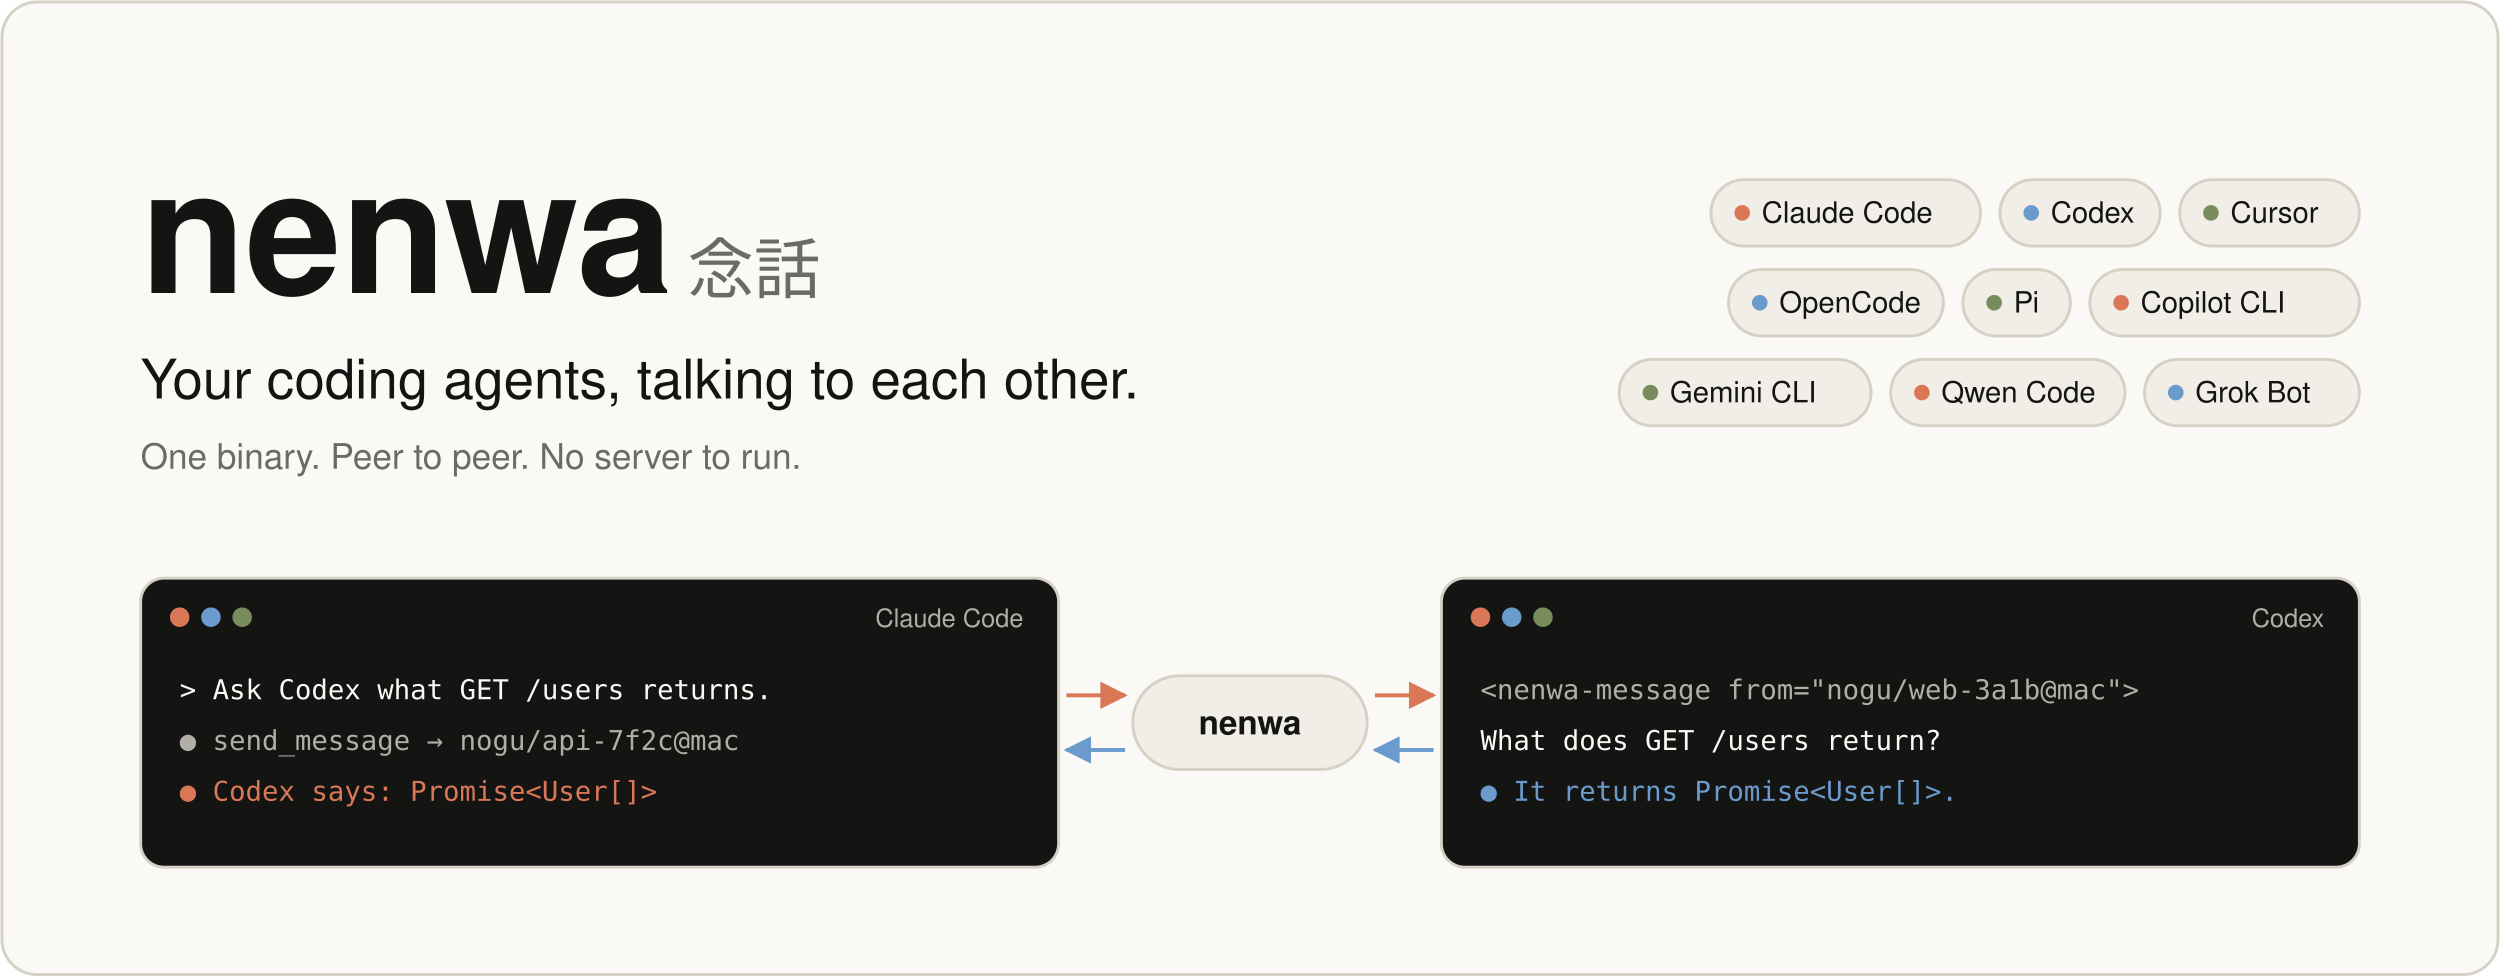
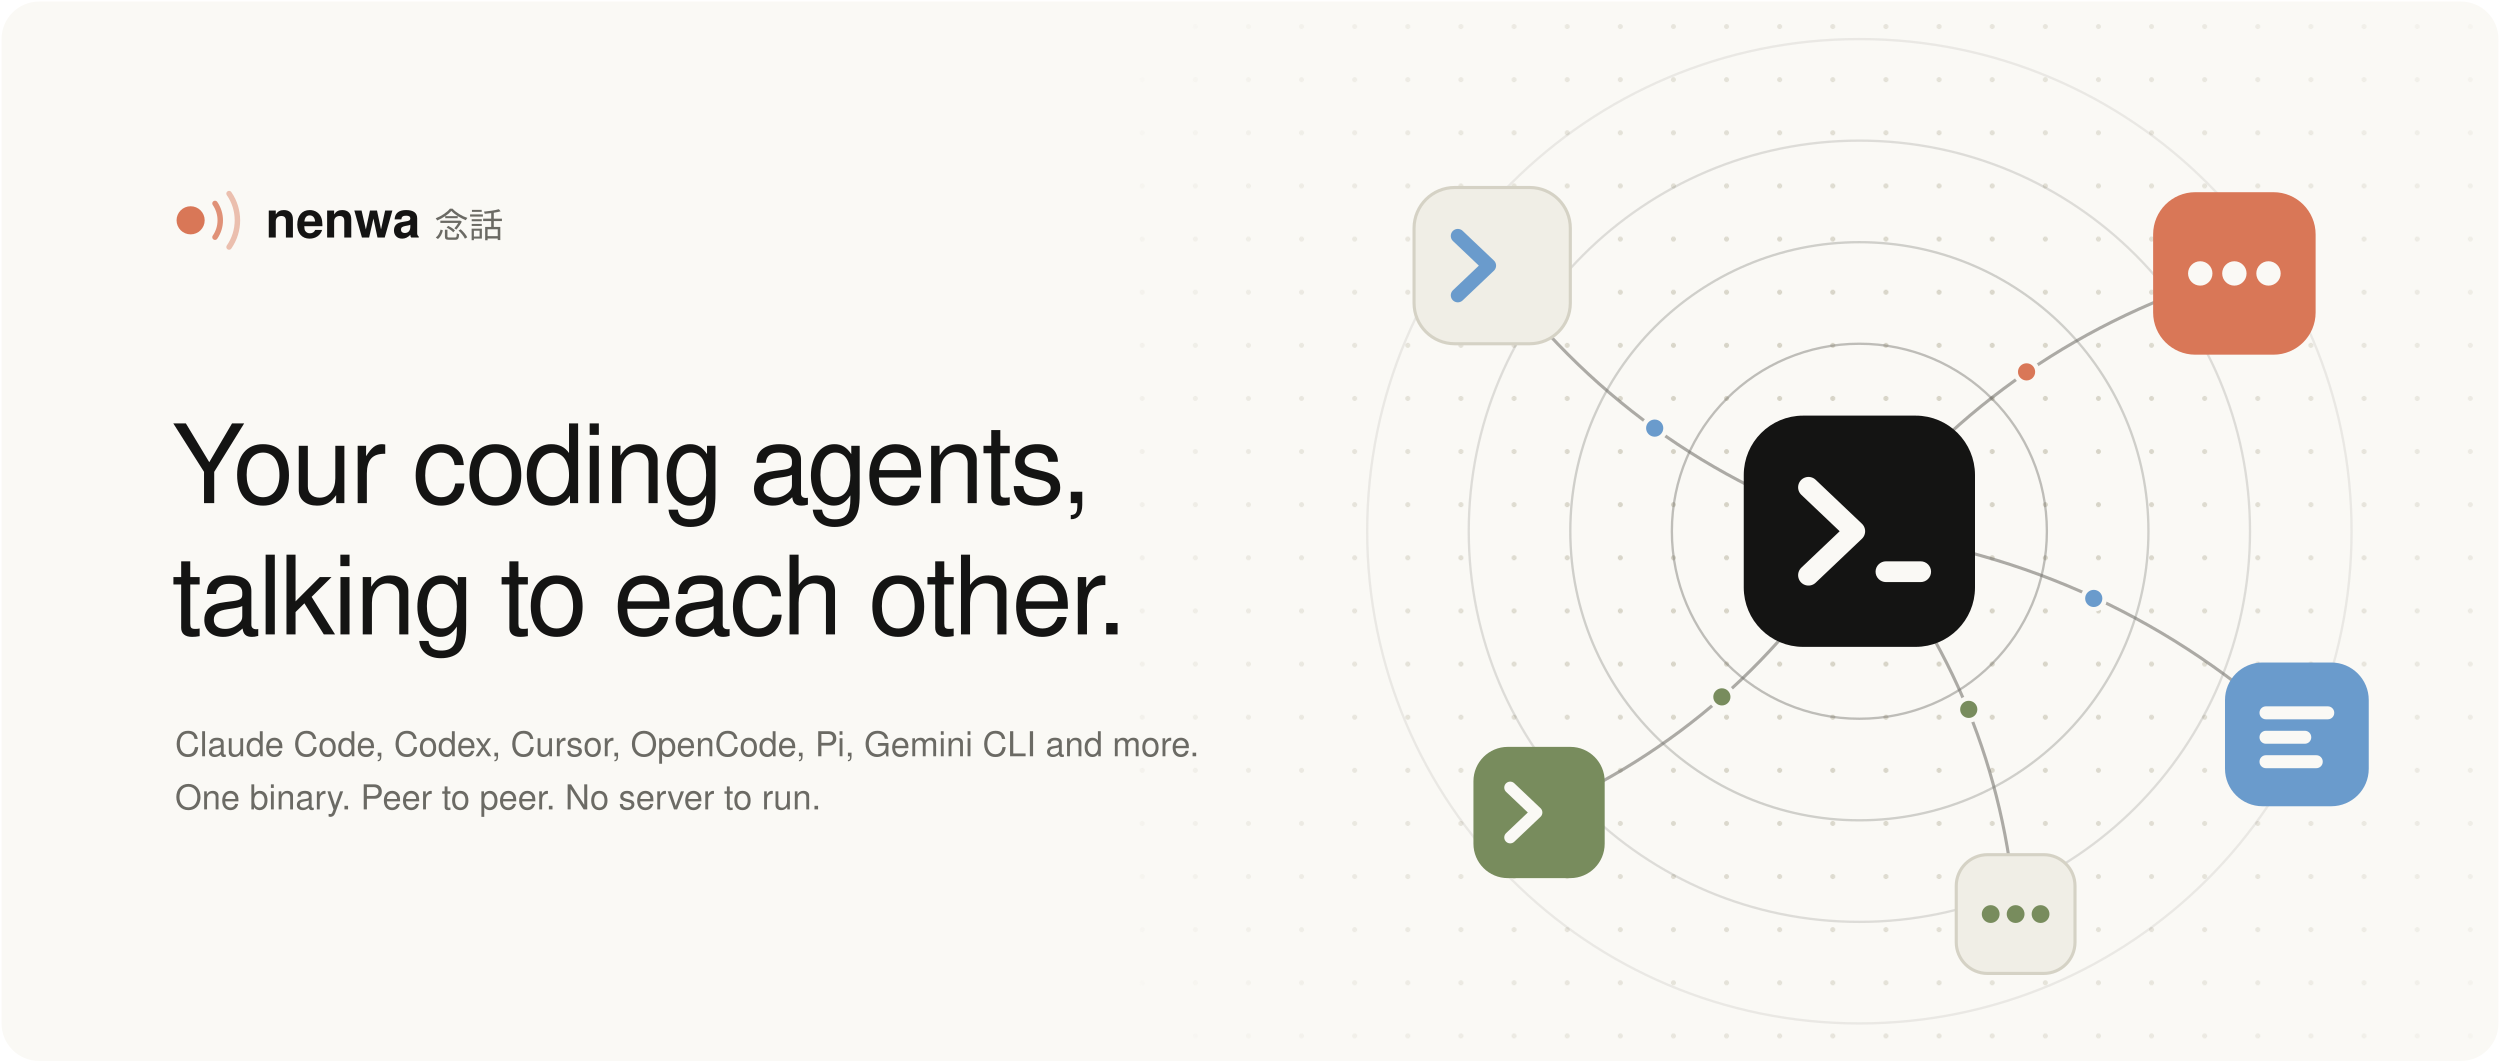
- <svg xmlns="http://www.w3.org/2000/svg" viewBox="0 0 1280 500" width="1280" height="500" role="img" aria-label="nenwa: your coding agents, talking to each other">
+ <svg xmlns="http://www.w3.org/2000/svg" viewBox="0 0 1600 680" width="1600" height="680" role="img" aria-label="nenwa: your coding agents, talking to each other">
  <defs>
    <marker id="ad97757" viewBox="0 0 10 10" refX="9" refY="5" markerWidth="7" markerHeight="7" orient="auto-start-reverse">
      <path d="M0 0L10 5L0 10z" fill="#d97757" />
    </marker>
    <marker id="a6a9bcc" viewBox="0 0 10 10" refX="9" refY="5" markerWidth="7" markerHeight="7" orient="auto-start-reverse">
      <path d="M0 0L10 5L0 10z" fill="#6a9bcc" />
    </marker>
    <marker id="a788c5d" viewBox="0 0 10 10" refX="9" refY="5" markerWidth="7" markerHeight="7" orient="auto-start-reverse">
      <path d="M0 0L10 5L0 10z" fill="#788c5d" />
    </marker>
    <marker id="a6b6a64" viewBox="0 0 10 10" refX="9" refY="5" markerWidth="7" markerHeight="7" orient="auto-start-reverse">
      <path d="M0 0L10 5L0 10z" fill="#6b6a64" />
    </marker>
  </defs>
-   <rect x="1" y="1" width="1278" height="498" rx="18" fill="#faf9f5" stroke="#d5d2c5" stroke-width="1.5" />
-   <text x="72" y="150" font-family="-apple-system, 'Segoe UI', Helvetica, Arial, sans-serif" font-size="88" font-weight="700" fill="#141413" text-anchor="start">nenwa</text>
-   <text x="352" y="150" font-family="-apple-system, 'Segoe UI', Helvetica, Arial, sans-serif" font-size="34" font-weight="500" fill="#6b6a64" text-anchor="start">念話</text>
-   <text x="72" y="204" font-family="-apple-system, 'Segoe UI', Helvetica, Arial, sans-serif" font-size="28" font-weight="500" fill="#141413" text-anchor="start">Your coding agents, talking to each other.</text>
-   <text x="72" y="240" font-family="-apple-system, 'Segoe UI', Helvetica, Arial, sans-serif" font-size="18" font-weight="400" fill="#6b6a64" text-anchor="start">One binary. Peer to peer. No server to run.</text>
-   <rect x="876" y="92" width="138" height="34" rx="17" fill="#f0eee6" stroke="#d5d2c5" stroke-width="1.5" />
-   <circle cx="892" cy="109" r="4" fill="#d97757" />
-   <text x="902" y="114" font-family="-apple-system, 'Segoe UI', Helvetica, Arial, sans-serif" font-size="15" font-weight="500" fill="#141413" text-anchor="start">Claude Code</text>
-   <rect x="1024" y="92" width="82" height="34" rx="17" fill="#f0eee6" stroke="#d5d2c5" stroke-width="1.5" />
-   <circle cx="1040" cy="109" r="4" fill="#6a9bcc" />
-   <text x="1050" y="114" font-family="-apple-system, 'Segoe UI', Helvetica, Arial, sans-serif" font-size="15" font-weight="500" fill="#141413" text-anchor="start">Codex</text>
-   <rect x="1116" y="92" width="92" height="34" rx="17" fill="#f0eee6" stroke="#d5d2c5" stroke-width="1.5" />
-   <circle cx="1132" cy="109" r="4" fill="#788c5d" />
-   <text x="1142" y="114" font-family="-apple-system, 'Segoe UI', Helvetica, Arial, sans-serif" font-size="15" font-weight="500" fill="#141413" text-anchor="start">Cursor</text>
-   <rect x="885" y="138" width="110" height="34" rx="17" fill="#f0eee6" stroke="#d5d2c5" stroke-width="1.5" />
-   <circle cx="901" cy="155" r="4" fill="#6a9bcc" />
-   <text x="911" y="160" font-family="-apple-system, 'Segoe UI', Helvetica, Arial, sans-serif" font-size="15" font-weight="500" fill="#141413" text-anchor="start">OpenCode</text>
-   <rect x="1005" y="138" width="55" height="34" rx="17" fill="#f0eee6" stroke="#d5d2c5" stroke-width="1.5" />
-   <circle cx="1021" cy="155" r="4" fill="#788c5d" />
-   <text x="1031" y="160" font-family="-apple-system, 'Segoe UI', Helvetica, Arial, sans-serif" font-size="15" font-weight="500" fill="#141413" text-anchor="start">Pi</text>
-   <rect x="1070" y="138" width="138" height="34" rx="17" fill="#f0eee6" stroke="#d5d2c5" stroke-width="1.5" />
-   <circle cx="1086" cy="155" r="4" fill="#d97757" />
-   <text x="1096" y="160" font-family="-apple-system, 'Segoe UI', Helvetica, Arial, sans-serif" font-size="15" font-weight="500" fill="#141413" text-anchor="start">Copilot CLI</text>
-   <rect x="829" y="184" width="129" height="34" rx="17" fill="#f0eee6" stroke="#d5d2c5" stroke-width="1.5" />
-   <circle cx="845" cy="201" r="4" fill="#788c5d" />
-   <text x="855" y="206" font-family="-apple-system, 'Segoe UI', Helvetica, Arial, sans-serif" font-size="15" font-weight="500" fill="#141413" text-anchor="start">Gemini CLI</text>
-   <rect x="968" y="184" width="120" height="34" rx="17" fill="#f0eee6" stroke="#d5d2c5" stroke-width="1.5" />
-   <circle cx="984" cy="201" r="4" fill="#d97757" />
-   <text x="994" y="206" font-family="-apple-system, 'Segoe UI', Helvetica, Arial, sans-serif" font-size="15" font-weight="500" fill="#141413" text-anchor="start">Qwen Code</text>
-   <rect x="1098" y="184" width="110" height="34" rx="17" fill="#f0eee6" stroke="#d5d2c5" stroke-width="1.5" />
-   <circle cx="1114" cy="201" r="4" fill="#6a9bcc" />
-   <text x="1124" y="206" font-family="-apple-system, 'Segoe UI', Helvetica, Arial, sans-serif" font-size="15" font-weight="500" fill="#141413" text-anchor="start">Grok Bot</text>
-   <rect x="72" y="296" width="470" height="148" rx="12" fill="#141413" stroke="#d5d2c5" stroke-width="1.5" />
-   <circle cx="92" cy="316" r="5" fill="#d97757" />
-   <circle cx="108" cy="316" r="5" fill="#6a9bcc" />
-   <circle cx="124" cy="316" r="5" fill="#788c5d" />
-   <text x="524" y="321" font-family="-apple-system, 'Segoe UI', Helvetica, Arial, sans-serif" font-size="13" font-weight="500" fill="#b0aea5" text-anchor="end">Claude Code</text>
-   <text x="92" y="358" font-family="ui-monospace, SFMono-Regular, Menlo, Consolas, monospace" font-size="14" font-weight="400" fill="#faf9f5" text-anchor="start">&gt; Ask Codex what GET /users returns.</text>
-   <text x="92" y="384" font-family="ui-monospace, SFMono-Regular, Menlo, Consolas, monospace" font-size="14" font-weight="400" fill="#b0aea5" text-anchor="start">● send_message → nogu/api-7f2c@mac</text>
-   <text x="92" y="410" font-family="ui-monospace, SFMono-Regular, Menlo, Consolas, monospace" font-size="14" font-weight="400" fill="#d97757" text-anchor="start">● Codex says: Promise&lt;User[]&gt;</text>
-   <rect x="738" y="296" width="470" height="148" rx="12" fill="#141413" stroke="#d5d2c5" stroke-width="1.5" />
-   <circle cx="758" cy="316" r="5" fill="#d97757" />
-   <circle cx="774" cy="316" r="5" fill="#6a9bcc" />
-   <circle cx="790" cy="316" r="5" fill="#788c5d" />
-   <text x="1190" y="321" font-family="-apple-system, 'Segoe UI', Helvetica, Arial, sans-serif" font-size="13" font-weight="500" fill="#b0aea5" text-anchor="end">Codex</text>
-   <text x="758" y="358" font-family="ui-monospace, SFMono-Regular, Menlo, Consolas, monospace" font-size="14" font-weight="400" fill="#b0aea5" text-anchor="start">&lt;nenwa-message from="nogu/web-3a1b@mac"&gt;</text>
-   <text x="758" y="384" font-family="ui-monospace, SFMono-Regular, Menlo, Consolas, monospace" font-size="14" font-weight="400" fill="#faf9f5" text-anchor="start">What does GET /users return?</text>
-   <text x="758" y="410" font-family="ui-monospace, SFMono-Regular, Menlo, Consolas, monospace" font-size="14" font-weight="400" fill="#6a9bcc" text-anchor="start">● It returns Promise&lt;User[]&gt;.</text>
-   <rect x="580" y="346" width="120" height="48" rx="24" fill="#f0eee6" stroke="#d5d2c5" stroke-width="1.5" />
-   <text x="640" y="376" font-family="-apple-system, 'Segoe UI', Helvetica, Arial, sans-serif" font-size="17" font-weight="700" fill="#141413" text-anchor="middle">nenwa</text>
-   <line x1="546" y1="356" x2="576" y2="356" stroke="#d97757" stroke-width="2" marker-end="url(#ad97757)" />
-   <line x1="704" y1="356" x2="734" y2="356" stroke="#d97757" stroke-width="2" marker-end="url(#ad97757)" />
-   <line x1="734" y1="384" x2="704" y2="384" stroke="#6a9bcc" stroke-width="2" marker-end="url(#a6a9bcc)" />
-   <line x1="576" y1="384" x2="546" y2="384" stroke="#6a9bcc" stroke-width="2" marker-end="url(#a6a9bcc)" />
+   <rect x="1" y="1" width="1598" height="678" rx="24" fill="#faf9f5" stroke="none" stroke-width="1.5" />
+   <defs>
+     <pattern id="grid" width="34" height="34" patternUnits="userSpaceOnUse">
+       <circle cx="17" cy="17" r="1.6" fill="#d5d2c5" />
+     </pattern>
+     <radialGradient id="fade" cx="1190" cy="340" r="560" gradientUnits="userSpaceOnUse">
+       <stop offset="0.25" stop-color="#fff" />
+       <stop offset="1" stop-color="#000" />
+     </radialGradient>
+     <mask id="m">
+       <rect width="100%" height="100%" fill="url(#fade)" />
+     </mask>
+   </defs>
+   <rect x="700" y="0" width="900" height="680" fill="url(#grid)" mask="url(#m)" />
+   <circle cx="1190" cy="340" r="120" fill="none" stroke="#6b6a64" stroke-width="1.5" opacity="0.42" />
+   <circle cx="1190" cy="340" r="185" fill="none" stroke="#6b6a64" stroke-width="1.5" opacity="0.3" />
+   <circle cx="1190" cy="340" r="250" fill="none" stroke="#6b6a64" stroke-width="1.5" opacity="0.2" />
+   <circle cx="1190" cy="340" r="315" fill="none" stroke="#6b6a64" stroke-width="1.5" opacity="0.12" />
+   <path d="M1190 340 Q1045 293 955 170" fill="none" stroke="#6b6a64" stroke-width="2" opacity="0.55" />
+   <circle cx="1059" cy="274" r="7" fill="#6a9bcc" stroke="#faf9f5" stroke-width="3" />
+   <path d="M1190 340 Q1284 219 1430 175" fill="none" stroke="#6b6a64" stroke-width="2" opacity="0.55" />
+   <circle cx="1297" cy="238" r="7" fill="#d97757" stroke="#faf9f5" stroke-width="3" />
+   <path d="M1190 340 Q1351 360 1470 470" fill="none" stroke="#6b6a64" stroke-width="2" opacity="0.55" />
+   <circle cx="1340" cy="383" r="7" fill="#6a9bcc" stroke="#faf9f5" stroke-width="3" />
+   <path d="M1190 340 Q1279 446 1290 585" fill="none" stroke="#6b6a64" stroke-width="2" opacity="0.55" />
+   <circle cx="1260" cy="454" r="7" fill="#788c5d" stroke="#faf9f5" stroke-width="3" />
+   <path d="M1190 340 Q1116 463 985 520" fill="none" stroke="#6b6a64" stroke-width="2" opacity="0.55" />
+   <circle cx="1102" cy="446" r="7" fill="#788c5d" stroke="#faf9f5" stroke-width="3" />
+   <rect x="905.0" y="120.0" width="100" height="100" rx="26" fill="#f0eee6" stroke="#d5d2c5" stroke-width="2" />
+   <polyline points="933.0,151.0 953.0,170 933.0,189.0" fill="none" stroke="#6a9bcc" stroke-width="9.0" stroke-linecap="round" stroke-linejoin="round" />
+   <rect x="1378.0" y="123.0" width="104" height="104" rx="27" fill="#d97757" stroke="none" stroke-width="2" />
+   <circle cx="1408.16" cy="175" r="7.8" fill="#faf9f5" />
+   <circle cx="1430.0" cy="175" r="7.8" fill="#faf9f5" />
+   <circle cx="1451.84" cy="175" r="7.8" fill="#faf9f5" />
+   <rect x="1424.0" y="424.0" width="92" height="92" rx="24" fill="#6a9bcc" stroke="none" stroke-width="2" />
+   <rect x="1446.08" y="452.06" width="47.84" height="8.3" rx="4.1" fill="#faf9f5" />
+   <rect x="1446.08" y="467.7" width="33.12" height="8.3" rx="4.1" fill="#faf9f5" />
+   <rect x="1446.08" y="483.34" width="40.48" height="8.3" rx="4.1" fill="#faf9f5" />
+   <rect x="1252.0" y="547.0" width="76" height="76" rx="20" fill="#f0eee6" stroke="#d5d2c5" stroke-width="2" />
+   <circle cx="1274.04" cy="585" r="5.7" fill="#788c5d" />
+   <circle cx="1290.0" cy="585" r="5.7" fill="#788c5d" />
+   <circle cx="1305.96" cy="585" r="5.7" fill="#788c5d" />
+   <rect x="943.0" y="478.0" width="84" height="84" rx="22" fill="#788c5d" stroke="none" stroke-width="2" />
+   <polyline points="966.52,504.04 983.32,520 966.52,535.96" fill="none" stroke="#faf9f5" stroke-width="7.6" stroke-linecap="round" stroke-linejoin="round" />
+   <rect x="1116.0" y="266.0" width="148" height="148" rx="38" fill="#141413" stroke="none" stroke-width="2" />
+   <polyline points="1157.44,311.88 1187.04,340 1157.44,368.12" fill="none" stroke="#faf9f5" stroke-width="13.3" stroke-linecap="round" stroke-linejoin="round" />
+   <rect x="1200.36" y="359.24" width="35.52" height="13.3" rx="6.7" fill="#faf9f5" />
+   <circle cx="122" cy="141" r="9" fill="#d97757" />
+   <path d="M137.6 130.2 A19 19 0 0 1 137.6 151.8" fill="none" stroke="#d97757" stroke-width="3.5" stroke-linecap="round" opacity="0.8" />
+   <path d="M146.6 123.9 A30 30 0 0 1 146.6 158.1" fill="none" stroke="#d97757" stroke-width="3.5" stroke-linecap="round" opacity="0.45" />
+   <text x="170" y="152" font-family="-apple-system, 'Segoe UI', Helvetica, Arial, sans-serif" font-size="32" font-weight="700" fill="#141413" text-anchor="start">nenwa</text>
+   <text x="278" y="152" font-family="-apple-system, 'Segoe UI', Helvetica, Arial, sans-serif" font-size="22" font-weight="500" fill="#6b6a64" text-anchor="start">念話</text>
+   <text x="110" y="322" font-family="-apple-system, 'Segoe UI', Helvetica, Arial, sans-serif" font-size="70" font-weight="500" letter-spacing="-1.5" fill="#141413">Your coding agents,</text>
+   <text x="110" y="406" font-family="-apple-system, 'Segoe UI', Helvetica, Arial, sans-serif" font-size="70" font-weight="500" letter-spacing="-1.5" fill="#141413">talking to each other.</text>
+   <text x="112" y="484" font-family="-apple-system, 'Segoe UI', Helvetica, Arial, sans-serif" font-size="22" font-weight="400" fill="#6b6a64" text-anchor="start">Claude Code, Codex, Cursor, OpenCode, Pi, Gemini CLI and more.</text>
+   <text x="112" y="518" font-family="-apple-system, 'Segoe UI', Helvetica, Arial, sans-serif" font-size="22" font-weight="400" fill="#6b6a64" text-anchor="start">One binary. Peer to peer. No server to run.</text>
</svg>
